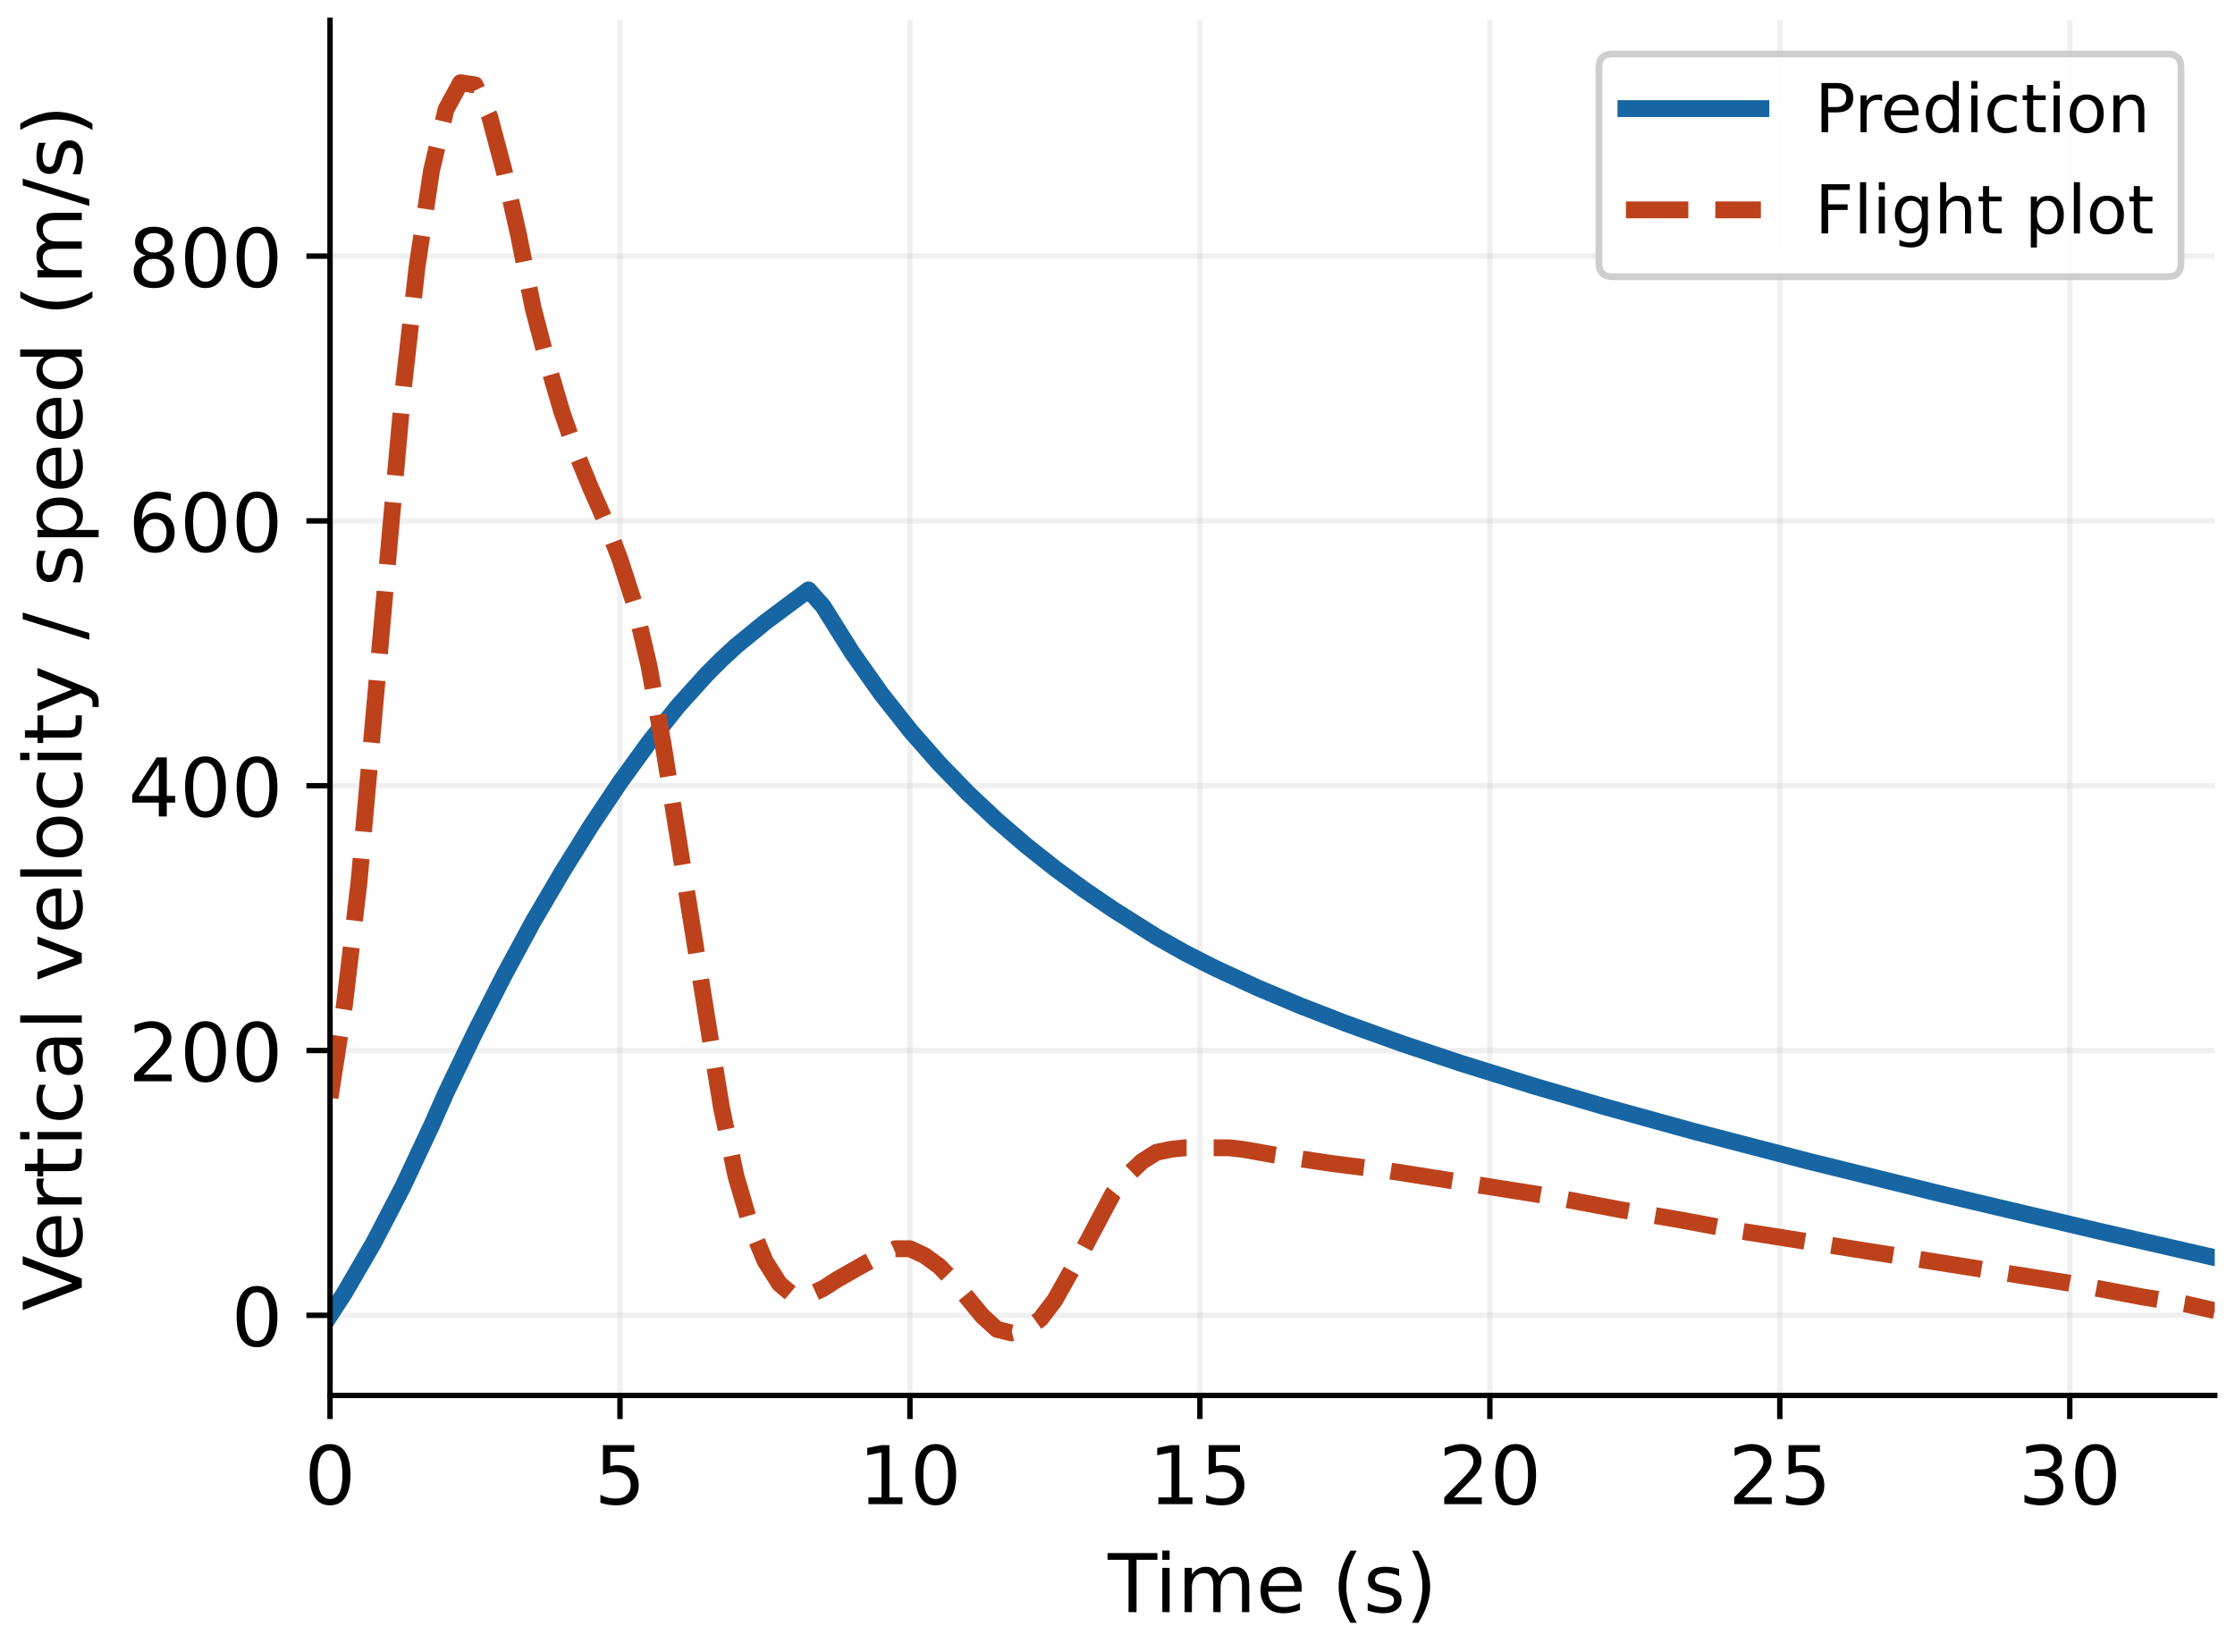
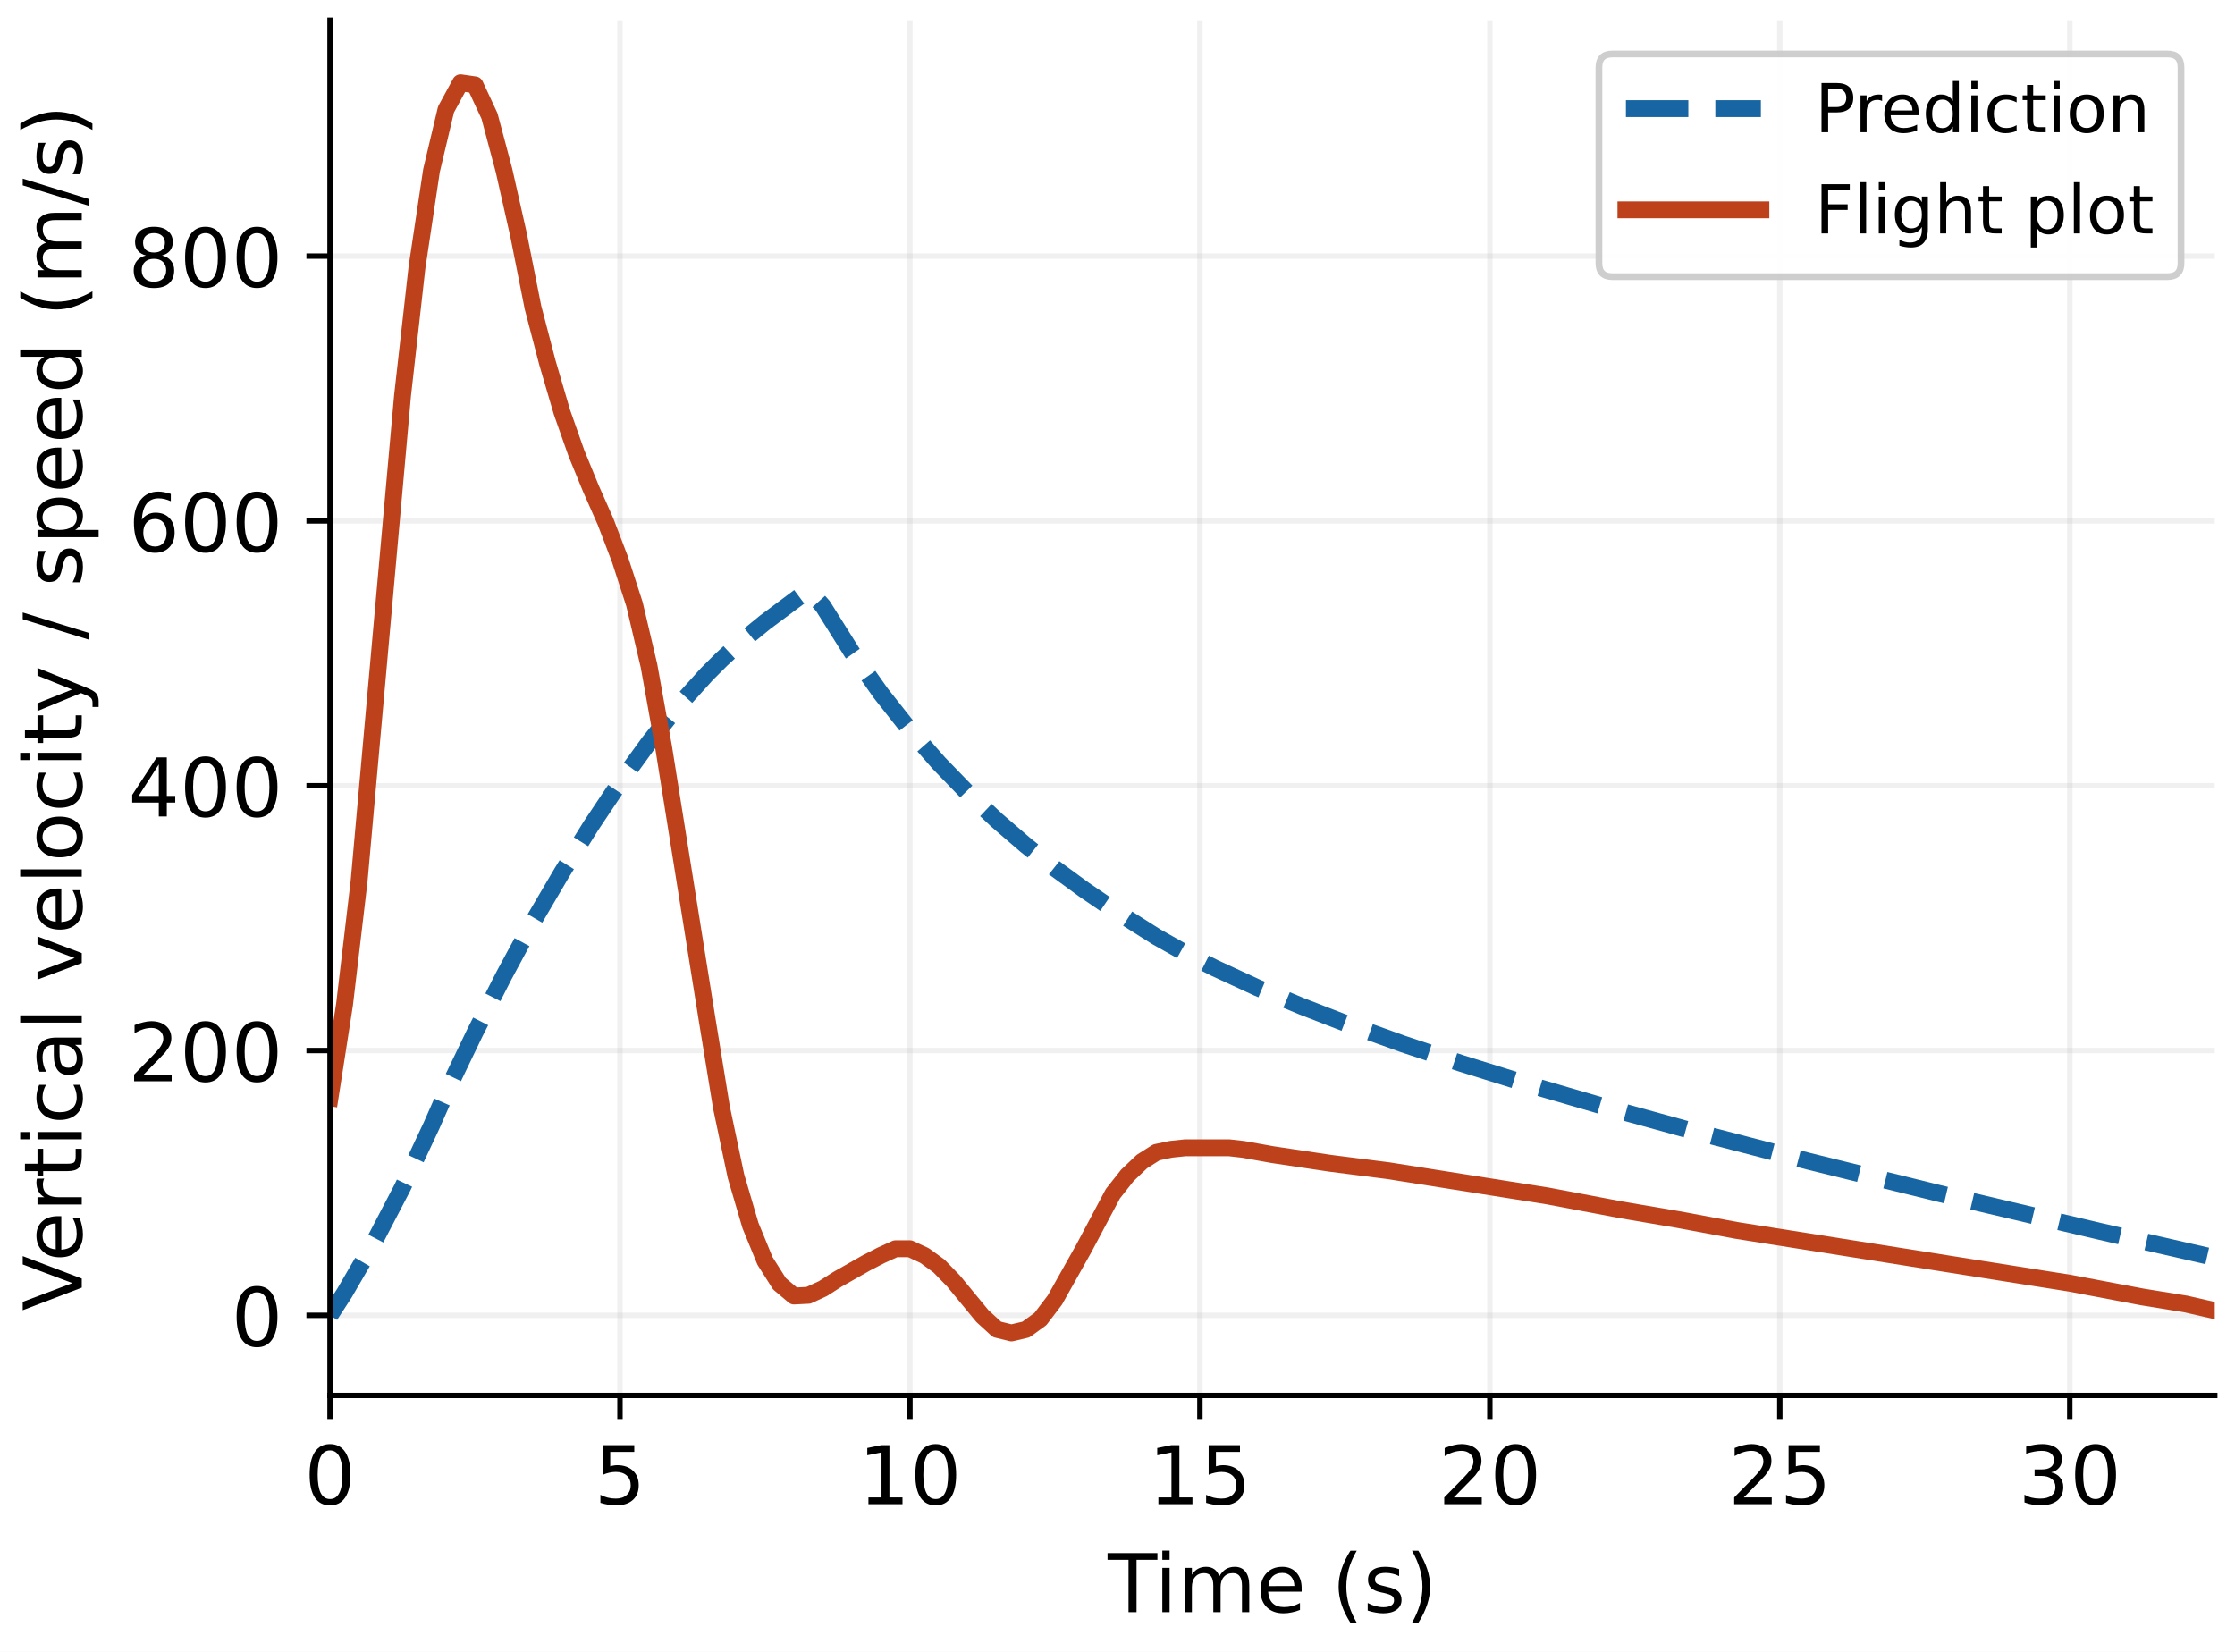
<svg xmlns="http://www.w3.org/2000/svg" xmlns:xlink="http://www.w3.org/1999/xlink" width="331.2pt" height="244.8pt" viewBox="0 0 331.2 244.8" version="1.1">
  <defs>
    <style type="text/css">*{stroke-linejoin: round; stroke-linecap: butt}</style>
  </defs>
  <g id="figure_1">
    <g id="patch_1">
      <path d="M 0 244.8  L 331.2 244.8  L 331.2 0  L 0 0  z " style="fill: #ffffff" />
    </g>
    <g id="axes_1">
      <g id="patch_2">
        <path d="M 48.906 206.799  L 328.2 206.799  L 328.2 3  L 48.906 3  z " style="fill: #ffffff" />
      </g>
      <g id="matplotlib.axis_1">
        <g id="xtick_1">
          <g id="line2d_1">
-             <path d="M 48.906 206.799  L 48.906 3  " clip-path="url(#pc54a7d6dc9)" style="fill: none; stroke: #b0b0b0; stroke-opacity: 0.18; stroke-width: 0.8; stroke-linecap: square" />
+             <path d="M 48.906 206.799  L 48.906 3  " clip-path="url(#pb1aa8f2edd)" style="fill: none; stroke: #b0b0b0; stroke-opacity: 0.18; stroke-width: 0.8; stroke-linecap: square" />
          </g>
          <g id="line2d_2">
            <defs>
-               <path id="m4a540e7b09" d="M 0 0  L 0 3.5  " style="stroke: #000000; stroke-width: 0.8" />
+               <path id="m4683b8376e" d="M 0 0  L 0 3.5  " style="stroke: #000000; stroke-width: 0.8" />
            </defs>
            <g>
-               <use xlink:href="#m4a540e7b09" x="48.906" y="206.799" style="stroke: #000000; stroke-width: 0.8" />
+               <use xlink:href="#m4683b8376e" x="48.906" y="206.799" style="stroke: #000000; stroke-width: 0.8" />
            </g>
          </g>
          <g id="text_1">
            <text style="font-size: 12px; font-family: 'DejaVu Sans'; text-anchor: middle" x="48.906" y="222.916" transform="rotate(-0 48.90618 222.916)">0</text>
          </g>
        </g>
        <g id="xtick_2">
          <g id="line2d_3">
-             <path d="M 91.874 206.799  L 91.874 3  " clip-path="url(#pc54a7d6dc9)" style="fill: none; stroke: #b0b0b0; stroke-opacity: 0.18; stroke-width: 0.8; stroke-linecap: square" />
+             <path d="M 91.874 206.799  L 91.874 3  " clip-path="url(#pb1aa8f2edd)" style="fill: none; stroke: #b0b0b0; stroke-opacity: 0.18; stroke-width: 0.8; stroke-linecap: square" />
          </g>
          <g id="line2d_4">
            <g>
-               <use xlink:href="#m4a540e7b09" x="91.874" y="206.799" style="stroke: #000000; stroke-width: 0.8" />
+               <use xlink:href="#m4683b8376e" x="91.874" y="206.799" style="stroke: #000000; stroke-width: 0.8" />
            </g>
          </g>
          <g id="text_2">
            <text style="font-size: 12px; font-family: 'DejaVu Sans'; text-anchor: middle" x="91.874" y="222.916" transform="rotate(-0 91.87442 222.916)">5</text>
          </g>
        </g>
        <g id="xtick_3">
          <g id="line2d_5">
-             <path d="M 134.843 206.799  L 134.843 3  " clip-path="url(#pc54a7d6dc9)" style="fill: none; stroke: #b0b0b0; stroke-opacity: 0.18; stroke-width: 0.8; stroke-linecap: square" />
+             <path d="M 134.843 206.799  L 134.843 3  " clip-path="url(#pb1aa8f2edd)" style="fill: none; stroke: #b0b0b0; stroke-opacity: 0.18; stroke-width: 0.8; stroke-linecap: square" />
          </g>
          <g id="line2d_6">
            <g>
-               <use xlink:href="#m4a540e7b09" x="134.843" y="206.799" style="stroke: #000000; stroke-width: 0.8" />
+               <use xlink:href="#m4683b8376e" x="134.843" y="206.799" style="stroke: #000000; stroke-width: 0.8" />
            </g>
          </g>
          <g id="text_3">
            <text style="font-size: 12px; font-family: 'DejaVu Sans'; text-anchor: middle" x="134.843" y="222.916" transform="rotate(-0 134.8427 222.916)">10</text>
          </g>
        </g>
        <g id="xtick_4">
          <g id="line2d_7">
-             <path d="M 177.811 206.799  L 177.811 3  " clip-path="url(#pc54a7d6dc9)" style="fill: none; stroke: #b0b0b0; stroke-opacity: 0.18; stroke-width: 0.8; stroke-linecap: square" />
+             <path d="M 177.811 206.799  L 177.811 3  " clip-path="url(#pb1aa8f2edd)" style="fill: none; stroke: #b0b0b0; stroke-opacity: 0.18; stroke-width: 0.8; stroke-linecap: square" />
          </g>
          <g id="line2d_8">
            <g>
-               <use xlink:href="#m4a540e7b09" x="177.811" y="206.799" style="stroke: #000000; stroke-width: 0.8" />
+               <use xlink:href="#m4683b8376e" x="177.811" y="206.799" style="stroke: #000000; stroke-width: 0.8" />
            </g>
          </g>
          <g id="text_4">
            <text style="font-size: 12px; font-family: 'DejaVu Sans'; text-anchor: middle" x="177.811" y="222.916" transform="rotate(-0 177.8109 222.916)">15</text>
          </g>
        </g>
        <g id="xtick_5">
          <g id="line2d_9">
-             <path d="M 220.779 206.799  L 220.779 3  " clip-path="url(#pc54a7d6dc9)" style="fill: none; stroke: #b0b0b0; stroke-opacity: 0.18; stroke-width: 0.8; stroke-linecap: square" />
+             <path d="M 220.779 206.799  L 220.779 3  " clip-path="url(#pb1aa8f2edd)" style="fill: none; stroke: #b0b0b0; stroke-opacity: 0.18; stroke-width: 0.8; stroke-linecap: square" />
          </g>
          <g id="line2d_10">
            <g>
-               <use xlink:href="#m4a540e7b09" x="220.779" y="206.799" style="stroke: #000000; stroke-width: 0.8" />
+               <use xlink:href="#m4683b8376e" x="220.779" y="206.799" style="stroke: #000000; stroke-width: 0.8" />
            </g>
          </g>
          <g id="text_5">
            <text style="font-size: 12px; font-family: 'DejaVu Sans'; text-anchor: middle" x="220.779" y="222.916" transform="rotate(-0 220.7792 222.916)">20</text>
          </g>
        </g>
        <g id="xtick_6">
          <g id="line2d_11">
-             <path d="M 263.747 206.799  L 263.747 3  " clip-path="url(#pc54a7d6dc9)" style="fill: none; stroke: #b0b0b0; stroke-opacity: 0.18; stroke-width: 0.8; stroke-linecap: square" />
+             <path d="M 263.747 206.799  L 263.747 3  " clip-path="url(#pb1aa8f2edd)" style="fill: none; stroke: #b0b0b0; stroke-opacity: 0.18; stroke-width: 0.8; stroke-linecap: square" />
          </g>
          <g id="line2d_12">
            <g>
-               <use xlink:href="#m4a540e7b09" x="263.747" y="206.799" style="stroke: #000000; stroke-width: 0.8" />
+               <use xlink:href="#m4683b8376e" x="263.747" y="206.799" style="stroke: #000000; stroke-width: 0.8" />
            </g>
          </g>
          <g id="text_6">
            <text style="font-size: 12px; font-family: 'DejaVu Sans'; text-anchor: middle" x="263.747" y="222.916" transform="rotate(-0 263.7474 222.916)">25</text>
          </g>
        </g>
        <g id="xtick_7">
          <g id="line2d_13">
-             <path d="M 306.716 206.799  L 306.716 3  " clip-path="url(#pc54a7d6dc9)" style="fill: none; stroke: #b0b0b0; stroke-opacity: 0.18; stroke-width: 0.8; stroke-linecap: square" />
+             <path d="M 306.716 206.799  L 306.716 3  " clip-path="url(#pb1aa8f2edd)" style="fill: none; stroke: #b0b0b0; stroke-opacity: 0.18; stroke-width: 0.8; stroke-linecap: square" />
          </g>
          <g id="line2d_14">
            <g>
-               <use xlink:href="#m4a540e7b09" x="306.716" y="206.799" style="stroke: #000000; stroke-width: 0.8" />
+               <use xlink:href="#m4683b8376e" x="306.716" y="206.799" style="stroke: #000000; stroke-width: 0.8" />
            </g>
          </g>
          <g id="text_7">
            <text style="font-size: 12px; font-family: 'DejaVu Sans'; text-anchor: middle" x="306.716" y="222.916" transform="rotate(-0 306.7156 222.916)">30</text>
          </g>
        </g>
        <g id="text_8">
          <text style="font-size: 12px; font-family: 'DejaVu Sans'; text-anchor: middle" x="188.553" y="238.917" transform="rotate(-0 188.553 238.9169)">Time (s)</text>
        </g>
      </g>
      <g id="matplotlib.axis_2">
        <g id="ytick_1">
          <g id="line2d_15">
-             <path d="M 48.906 194.927  L 328.2 194.927  " clip-path="url(#pc54a7d6dc9)" style="fill: none; stroke: #b0b0b0; stroke-opacity: 0.18; stroke-width: 0.8; stroke-linecap: square" />
+             <path d="M 48.906 194.927  L 328.2 194.927  " clip-path="url(#pb1aa8f2edd)" style="fill: none; stroke: #b0b0b0; stroke-opacity: 0.18; stroke-width: 0.8; stroke-linecap: square" />
          </g>
          <g id="line2d_16">
            <defs>
-               <path id="m8c790c4124" d="M 0 0  L -3.5 0  " style="stroke: #000000; stroke-width: 0.8" />
+               <path id="m3a9874538b" d="M 0 0  L -3.5 0  " style="stroke: #000000; stroke-width: 0.8" />
            </defs>
            <g>
-               <use xlink:href="#m8c790c4124" x="48.906" y="194.927" style="stroke: #000000; stroke-width: 0.8" />
+               <use xlink:href="#m3a9874538b" x="48.906" y="194.927" style="stroke: #000000; stroke-width: 0.8" />
            </g>
          </g>
          <g id="text_9">
            <text style="font-size: 12px; font-family: 'DejaVu Sans'; text-anchor: end" x="41.906" y="199.486" transform="rotate(-0 41.90618 199.486)">0</text>
          </g>
        </g>
        <g id="ytick_2">
          <g id="line2d_17">
-             <path d="M 48.906 155.684  L 328.2 155.684  " clip-path="url(#pc54a7d6dc9)" style="fill: none; stroke: #b0b0b0; stroke-opacity: 0.18; stroke-width: 0.8; stroke-linecap: square" />
+             <path d="M 48.906 155.684  L 328.2 155.684  " clip-path="url(#pb1aa8f2edd)" style="fill: none; stroke: #b0b0b0; stroke-opacity: 0.18; stroke-width: 0.8; stroke-linecap: square" />
          </g>
          <g id="line2d_18">
            <g>
-               <use xlink:href="#m8c790c4124" x="48.906" y="155.684" style="stroke: #000000; stroke-width: 0.8" />
+               <use xlink:href="#m3a9874538b" x="48.906" y="155.684" style="stroke: #000000; stroke-width: 0.8" />
            </g>
          </g>
          <g id="text_10">
            <text style="font-size: 12px; font-family: 'DejaVu Sans'; text-anchor: end" x="41.906" y="160.243" transform="rotate(-0 41.90618 160.2428)">200</text>
          </g>
        </g>
        <g id="ytick_3">
          <g id="line2d_19">
-             <path d="M 48.906 116.441  L 328.2 116.441  " clip-path="url(#pc54a7d6dc9)" style="fill: none; stroke: #b0b0b0; stroke-opacity: 0.18; stroke-width: 0.8; stroke-linecap: square" />
+             <path d="M 48.906 116.441  L 328.2 116.441  " clip-path="url(#pb1aa8f2edd)" style="fill: none; stroke: #b0b0b0; stroke-opacity: 0.18; stroke-width: 0.8; stroke-linecap: square" />
          </g>
          <g id="line2d_20">
            <g>
-               <use xlink:href="#m8c790c4124" x="48.906" y="116.441" style="stroke: #000000; stroke-width: 0.8" />
+               <use xlink:href="#m3a9874538b" x="48.906" y="116.441" style="stroke: #000000; stroke-width: 0.8" />
            </g>
          </g>
          <g id="text_11">
            <text style="font-size: 12px; font-family: 'DejaVu Sans'; text-anchor: end" x="41.906" y="121" transform="rotate(-0 41.90618 120.9997)">400</text>
          </g>
        </g>
        <g id="ytick_4">
          <g id="line2d_21">
-             <path d="M 48.906 77.198  L 328.2 77.198  " clip-path="url(#pc54a7d6dc9)" style="fill: none; stroke: #b0b0b0; stroke-opacity: 0.18; stroke-width: 0.8; stroke-linecap: square" />
+             <path d="M 48.906 77.198  L 328.2 77.198  " clip-path="url(#pb1aa8f2edd)" style="fill: none; stroke: #b0b0b0; stroke-opacity: 0.18; stroke-width: 0.8; stroke-linecap: square" />
          </g>
          <g id="line2d_22">
            <g>
-               <use xlink:href="#m8c790c4124" x="48.906" y="77.198" style="stroke: #000000; stroke-width: 0.8" />
+               <use xlink:href="#m3a9874538b" x="48.906" y="77.198" style="stroke: #000000; stroke-width: 0.8" />
            </g>
          </g>
          <g id="text_12">
            <text style="font-size: 12px; font-family: 'DejaVu Sans'; text-anchor: end" x="41.906" y="81.757" transform="rotate(-0 41.90618 81.75659)">600</text>
          </g>
        </g>
        <g id="ytick_5">
          <g id="line2d_23">
-             <path d="M 48.906 37.955  L 328.2 37.955  " clip-path="url(#pc54a7d6dc9)" style="fill: none; stroke: #b0b0b0; stroke-opacity: 0.18; stroke-width: 0.8; stroke-linecap: square" />
+             <path d="M 48.906 37.955  L 328.2 37.955  " clip-path="url(#pb1aa8f2edd)" style="fill: none; stroke: #b0b0b0; stroke-opacity: 0.18; stroke-width: 0.8; stroke-linecap: square" />
          </g>
          <g id="line2d_24">
            <g>
-               <use xlink:href="#m8c790c4124" x="48.906" y="37.955" style="stroke: #000000; stroke-width: 0.8" />
+               <use xlink:href="#m3a9874538b" x="48.906" y="37.955" style="stroke: #000000; stroke-width: 0.8" />
            </g>
          </g>
          <g id="text_13">
            <text style="font-size: 12px; font-family: 'DejaVu Sans'; text-anchor: end" x="41.906" y="42.513" transform="rotate(-0 41.90618 42.51346)">800</text>
          </g>
        </g>
        <g id="text_14">
          <text style="font-size: 12px; font-family: 'DejaVu Sans'; text-anchor: middle" x="12.118" y="104.9" transform="rotate(-90 12.11837 104.8995)">Vertical velocity / speed (m/s)</text>
        </g>
      </g>
      <g id="line2d_25">
-         <path d="M 48.906 194.927  L 51.055 191.611  L 55.351 184.217  L 59.648 175.967  L 63.945 166.818  L 66.093 161.951  L 70.39 153.008  L 74.687 144.561  L 78.984 136.6  L 83.281 129.284  L 87.578 122.376  L 91.874 115.946  L 96.171 110.021  L 100.468 104.642  L 104.765 99.881  L 106.913 97.737  L 109.062 95.751  L 113.359 92.232  L 119.804 87.423  L 121.952 89.821  L 126.249 96.679  L 130.546 102.767  L 134.843 108.212  L 139.139 113.11  L 143.436 117.546  L 147.733 121.585  L 152.03 125.285  L 156.327 128.69  L 160.624 131.834  L 164.92 134.762  L 171.366 138.833  L 175.662 141.249  L 179.959 143.436  L 186.405 146.411  L 192.85 149.115  L 199.295 151.617  L 207.889 154.706  L 216.482 157.576  L 227.224 160.924  L 237.966 164.066  L 250.857 167.626  L 268.044 172.101  L 287.38 176.872  L 311.012 182.447  L 328.2 186.38  L 328.2 186.38  " clip-path="url(#pc54a7d6dc9)" style="fill: none; stroke: #1766a3; stroke-width: 2.5; stroke-linecap: square" />
+         <path d="M 48.906 194.927  L 51.055 191.611  L 55.351 184.217  L 59.648 175.967  L 63.945 166.818  L 66.093 161.951  L 70.39 153.008  L 74.687 144.561  L 78.984 136.6  L 83.281 129.284  L 87.578 122.376  L 91.874 115.946  L 96.171 110.021  L 100.468 104.642  L 104.765 99.881  L 106.913 97.737  L 109.062 95.751  L 113.359 92.232  L 119.804 87.423  L 121.952 89.821  L 126.249 96.679  L 130.546 102.767  L 134.843 108.212  L 139.139 113.11  L 143.436 117.546  L 147.733 121.585  L 152.03 125.285  L 156.327 128.69  L 160.624 131.834  L 164.92 134.762  L 171.366 138.833  L 175.662 141.249  L 179.959 143.436  L 186.405 146.411  L 192.85 149.115  L 199.295 151.617  L 207.889 154.706  L 216.482 157.576  L 227.224 160.924  L 237.966 164.066  L 250.857 167.626  L 268.044 172.101  L 287.38 176.872  L 311.012 182.447  L 328.2 186.38  L 328.2 186.38  " clip-path="url(#pb1aa8f2edd)" style="fill: none; stroke-dasharray: 9.25,4; stroke-dashoffset: 0; stroke: #1766a3; stroke-width: 2.5" />
      </g>
      <g id="line2d_26">
-         <path d="M 48.906 162.679  L 51.055 148.864  L 53.203 130.686  L 59.648 58.661  L 61.797 39.587  L 63.945 25.267  L 66.093 16.221  L 68.242 12.264  L 70.39 12.576  L 72.539 17.198  L 74.687 25.266  L 76.836 34.772  L 78.984 45.575  L 81.132 53.788  L 83.281 61.104  L 85.429 67.196  L 87.578 72.432  L 89.726 77.287  L 91.874 82.903  L 94.023 89.542  L 96.171 98.654  L 98.32 110.625  L 104.765 150.956  L 106.913 164.126  L 109.062 174.31  L 111.21 181.616  L 113.359 186.857  L 115.507 190.253  L 117.655 192.067  L 119.804 191.959  L 121.952 190.966  L 124.101 189.591  L 128.397 187.15  L 130.546 186.041  L 132.694 185.063  L 134.843 185.063  L 136.991 186.057  L 139.139 187.614  L 141.288 189.825  L 145.585 195.041  L 147.733 197.006  L 149.882 197.535  L 152.03 197.03  L 154.178 195.472  L 156.327 192.649  L 160.624 184.987  L 164.92 176.899  L 167.069 174.178  L 169.217 172.137  L 171.366 170.776  L 173.514 170.323  L 175.662 170.096  L 182.108 170.096  L 184.256 170.339  L 188.553 171.11  L 197.147 172.399  L 205.74 173.494  L 229.373 177.239  L 240.115 179.274  L 248.709 180.738  L 257.302 182.338  L 306.716 190.165  L 317.458 192.2  L 323.903 193.245  L 328.2 194.228  L 328.2 194.228  " clip-path="url(#pc54a7d6dc9)" style="fill: none; stroke-dasharray: 9.25,4; stroke-dashoffset: 0; stroke: #bd421c; stroke-width: 2.5" />
+         <path d="M 48.906 162.679  L 51.055 148.864  L 53.203 130.686  L 59.648 58.661  L 61.797 39.587  L 63.945 25.267  L 66.093 16.221  L 68.242 12.264  L 70.39 12.576  L 72.539 17.198  L 74.687 25.266  L 76.836 34.772  L 78.984 45.575  L 81.132 53.788  L 83.281 61.104  L 85.429 67.196  L 87.578 72.432  L 89.726 77.287  L 91.874 82.903  L 94.023 89.542  L 96.171 98.654  L 98.32 110.625  L 104.765 150.956  L 106.913 164.126  L 109.062 174.31  L 111.21 181.616  L 113.359 186.857  L 115.507 190.253  L 117.655 192.067  L 119.804 191.959  L 121.952 190.966  L 124.101 189.591  L 128.397 187.15  L 130.546 186.041  L 132.694 185.063  L 134.843 185.063  L 136.991 186.057  L 139.139 187.614  L 141.288 189.825  L 145.585 195.041  L 147.733 197.006  L 149.882 197.535  L 152.03 197.03  L 154.178 195.472  L 156.327 192.649  L 160.624 184.987  L 164.92 176.899  L 167.069 174.178  L 169.217 172.137  L 171.366 170.776  L 173.514 170.323  L 175.662 170.096  L 182.108 170.096  L 184.256 170.339  L 188.553 171.11  L 197.147 172.399  L 205.74 173.494  L 229.373 177.239  L 240.115 179.274  L 248.709 180.738  L 257.302 182.338  L 306.716 190.165  L 317.458 192.2  L 323.903 193.245  L 328.2 194.228  L 328.2 194.228  " clip-path="url(#pb1aa8f2edd)" style="fill: none; stroke: #bd421c; stroke-width: 2.5; stroke-linecap: square" />
      </g>
      <g id="patch_3">
        <path d="M 48.906 206.799  L 48.906 3  " style="fill: none; stroke: #000000; stroke-width: 0.8; stroke-linejoin: miter; stroke-linecap: square" />
      </g>
      <g id="patch_4">
        <path d="M 48.906 206.799  L 328.2 206.799  " style="fill: none; stroke: #000000; stroke-width: 0.8; stroke-linejoin: miter; stroke-linecap: square" />
      </g>
      <g id="legend_1">
        <g id="patch_5">
          <path d="M 238.942 41.002  L 321.2 41.002  Q 323.2 41.002 323.2 39.002  L 323.2 10  Q 323.2 8 321.2 8  L 238.942 8  Q 236.942 8 236.942 10  L 236.942 39.002  Q 236.942 41.002 238.942 41.002  z " style="fill: #ffffff; opacity: 0.95; stroke: #cccccc; stroke-linejoin: miter" />
        </g>
        <g id="line2d_27">
-           <path d="M 240.942 16.099  L 250.942 16.099  L 260.942 16.099  " style="fill: none; stroke: #1766a3; stroke-width: 2.5; stroke-linecap: square" />
+           <path d="M 240.942 16.099  L 250.942 16.099  L 260.942 16.099  " style="fill: none; stroke-dasharray: 9.25,4; stroke-dashoffset: 0; stroke: #1766a3; stroke-width: 2.5" />
        </g>
        <g id="text_15">
          <text style="font-size: 10px; font-family: 'DejaVu Sans'; text-anchor: start" x="268.942" y="19.599" transform="rotate(-0 268.9419 19.59868)">Prediction</text>
        </g>
        <g id="line2d_28">
-           <path d="M 240.942 31.099  L 250.942 31.099  L 260.942 31.099  " style="fill: none; stroke-dasharray: 9.25,4; stroke-dashoffset: 0; stroke: #bd421c; stroke-width: 2.5" />
+           <path d="M 240.942 31.099  L 250.942 31.099  L 260.942 31.099  " style="fill: none; stroke: #bd421c; stroke-width: 2.5; stroke-linecap: square" />
        </g>
        <g id="text_16">
          <text style="font-size: 10px; font-family: 'DejaVu Sans'; text-anchor: start" x="268.942" y="34.599" transform="rotate(-0 268.9419 34.59946)">Flight plot</text>
        </g>
      </g>
    </g>
  </g>
  <defs>
-     <clipPath id="pc54a7d6dc9">
+     <clipPath id="pb1aa8f2edd">
      <rect x="48.906" y="3" width="279.294" height="203.799" />
    </clipPath>
  </defs>
</svg>
